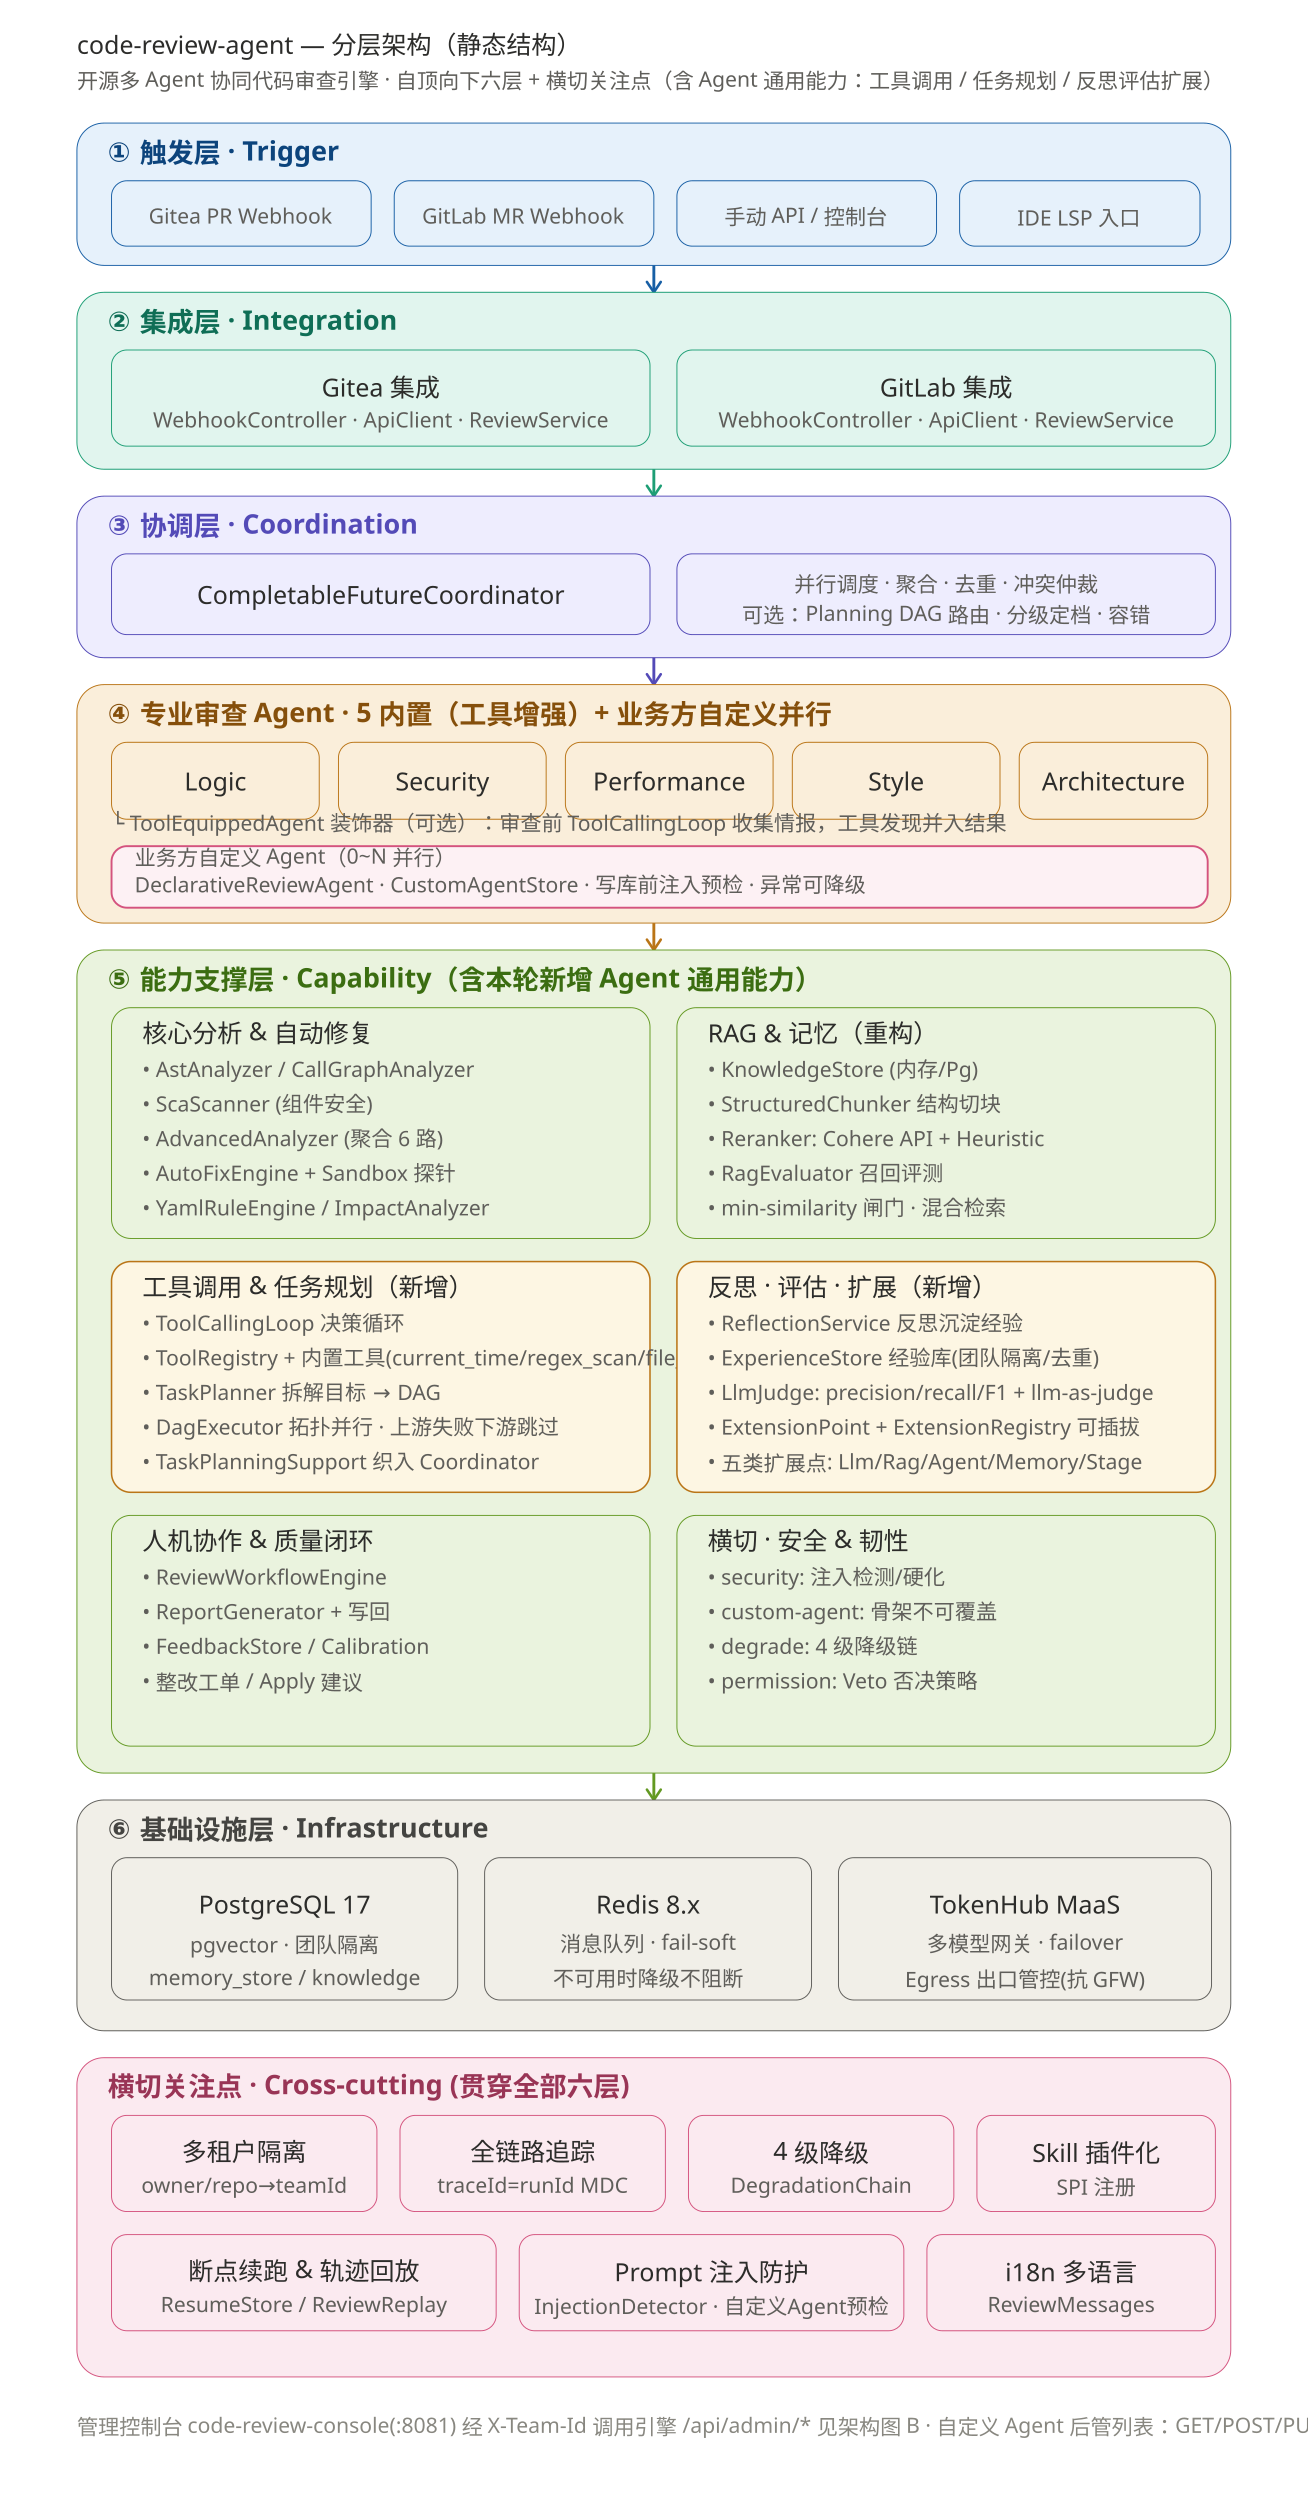
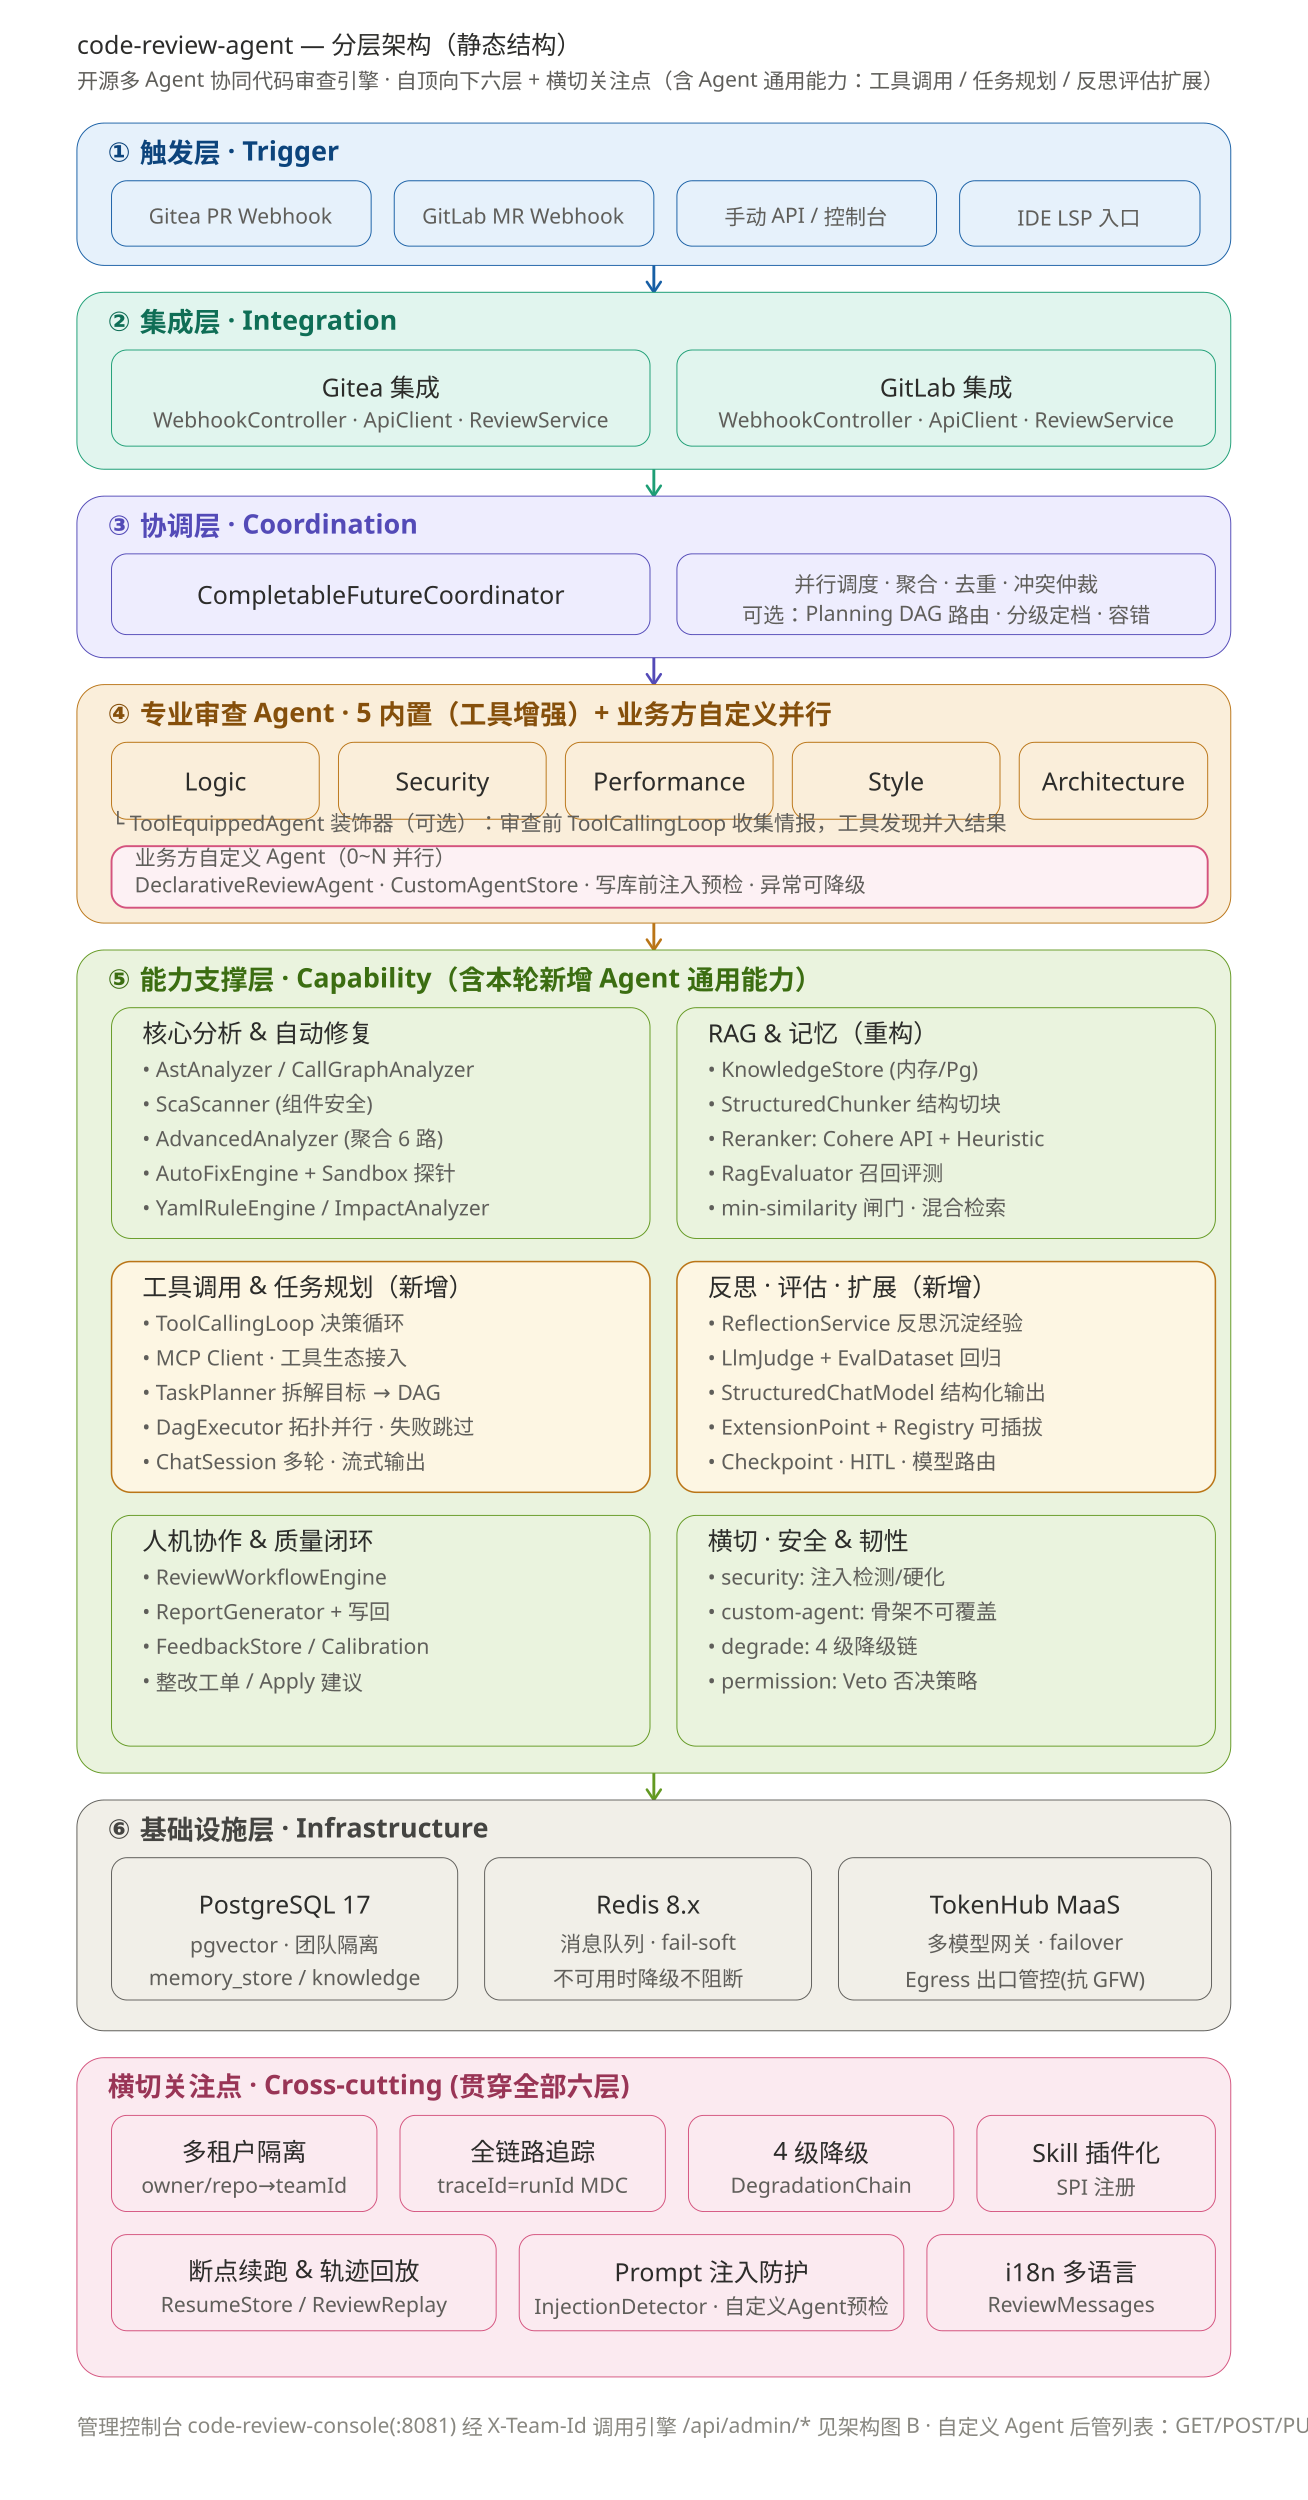
<svg xmlns="http://www.w3.org/2000/svg" viewBox="0 0 680 1300" width="100%" font-family="'Segoe UI',system-ui,sans-serif">
  <defs>
    <marker id="arrow" viewBox="0 0 10 10" refX="8" refY="5" markerWidth="6" markerHeight="6" orient="auto-start-reverse">
      <path d="M2 1L8 5L2 9" fill="none" stroke="context-stroke" stroke-width="1.5" stroke-linecap="round" stroke-linejoin="round" />
    </marker>
  </defs>
  <style>
    text{font-family:'Segoe UI',system-ui,sans-serif}
    .th{font-size:13px;font-weight:500;fill:#2C2C2A}
    .ts{font-size:11px;fill:#5F5E5A}
    .cap{font-size:11px;fill:#888780}
    .lay{font-size:14px;font-weight:600}
    .a{stroke-width:1.5;fill:none;marker-end:url(#arrow)}
  </style>
  <text class="th" x="40" y="28" font-size="15">code-review-agent — 分层架构（静态结构）</text>
  <text class="ts" x="40" y="46">开源多 Agent 协同代码审查引擎 · 自顶向下六层 + 横切关注点（含 Agent 通用能力：工具调用 / 任务规划 / 反思评估扩展）</text>
  <rect x="40" y="64" width="600" height="74" rx="14" fill="#E6F1FB" stroke="#185FA5" stroke-width="0.5" />
  <text class="lay" x="56" y="84" fill="#0C447C">① 触发层 · Trigger</text>
  <rect x="58" y="94" width="135" height="34" rx="8" fill="#E6F1FB" stroke="#185FA5" stroke-width="0.5" />
  <text class="ts" x="125" y="112" text-anchor="middle" dominant-baseline="central">Gitea PR Webhook</text>
  <rect x="205" y="94" width="135" height="34" rx="8" fill="#E6F1FB" stroke="#185FA5" stroke-width="0.5" />
  <text class="ts" x="272" y="112" text-anchor="middle" dominant-baseline="central">GitLab MR Webhook</text>
  <rect x="352" y="94" width="135" height="34" rx="8" fill="#E6F1FB" stroke="#185FA5" stroke-width="0.5" />
  <text class="ts" x="419" y="112" text-anchor="middle" dominant-baseline="central">手动 API / 控制台</text>
  <rect x="499" y="94" width="125" height="34" rx="8" fill="#E6F1FB" stroke="#185FA5" stroke-width="0.5" />
  <text class="ts" x="561" y="112" text-anchor="middle" dominant-baseline="central">IDE LSP 入口</text>
  <path class="a" d="M340 138 L340 152" stroke="#185FA5" />
  <rect x="40" y="152" width="600" height="92" rx="14" fill="#E1F5EE" stroke="#1D9E75" stroke-width="0.5" />
  <text class="lay" x="56" y="172" fill="#0F6E56">② 集成层 · Integration</text>
  <rect x="58" y="182" width="280" height="50" rx="8" fill="#E1F5EE" stroke="#1D9E75" stroke-width="0.5" />
  <text class="th" x="198" y="200" text-anchor="middle" dominant-baseline="central">Gitea 集成</text>
  <text class="ts" x="198" y="218" text-anchor="middle" dominant-baseline="central">WebhookController · ApiClient · ReviewService</text>
  <rect x="352" y="182" width="280" height="50" rx="8" fill="#E1F5EE" stroke="#1D9E75" stroke-width="0.5" />
  <text class="th" x="492" y="200" text-anchor="middle" dominant-baseline="central">GitLab 集成</text>
  <text class="ts" x="492" y="218" text-anchor="middle" dominant-baseline="central">WebhookController · ApiClient · ReviewService</text>
  <path class="a" d="M340 244 L340 258" stroke="#1D9E75" />
  <rect x="40" y="258" width="600" height="84" rx="14" fill="#EEEDFE" stroke="#534AB7" stroke-width="0.5" />
  <text class="lay" x="56" y="278" fill="#534AB7">③ 协调层 · Coordination</text>
  <rect x="58" y="288" width="280" height="42" rx="8" fill="#EEEDFE" stroke="#534AB7" stroke-width="0.5" />
  <text class="th" x="198" y="309" text-anchor="middle" dominant-baseline="central">CompletableFutureCoordinator</text>
  <rect x="352" y="288" width="280" height="42" rx="8" fill="#EEEDFE" stroke="#534AB7" stroke-width="0.5" />
  <text class="ts" x="492" y="303" text-anchor="middle" dominant-baseline="central">并行调度 · 聚合 · 去重 · 冲突仲裁</text>
  <text class="ts" x="492" y="319" text-anchor="middle" dominant-baseline="central">可选：Planning DAG 路由 · 分级定档 · 容错</text>
  <path class="a" d="M340 342 L340 356" stroke="#534AB7" />
  <rect x="40" y="356" width="600" height="124" rx="14" fill="#FAEEDA" stroke="#BA7517" stroke-width="0.5" />
  <text class="lay" x="56" y="376" fill="#854F0B">④ 专业审查 Agent · 5 内置（工具增强）+ 业务方自定义并行</text>
  <rect x="58" y="386" width="108" height="40" rx="8" fill="#FAEEDA" stroke="#BA7517" stroke-width="0.5" />
  <text class="th" x="112" y="406" text-anchor="middle" dominant-baseline="central">Logic</text>
  <rect x="176" y="386" width="108" height="40" rx="8" fill="#FAEEDA" stroke="#BA7517" stroke-width="0.5" />
  <text class="th" x="230" y="406" text-anchor="middle" dominant-baseline="central">Security</text>
  <rect x="294" y="386" width="108" height="40" rx="8" fill="#FAEEDA" stroke="#BA7517" stroke-width="0.5" />
  <text class="th" x="348" y="406" text-anchor="middle" dominant-baseline="central">Performance</text>
  <rect x="412" y="386" width="108" height="40" rx="8" fill="#FAEEDA" stroke="#BA7517" stroke-width="0.5" />
  <text class="th" x="466" y="406" text-anchor="middle" dominant-baseline="central">Style</text>
  <rect x="530" y="386" width="98" height="40" rx="8" fill="#FAEEDA" stroke="#BA7517" stroke-width="0.5" />
  <text class="th" x="579" y="406" text-anchor="middle" dominant-baseline="central">Architecture</text>
  <text class="ts" x="58" y="432" fill="#854F0B">└ ToolEquippedAgent 装饰器（可选）：审查前 ToolCallingLoop 收集情报，工具发现并入结果</text>
  <rect x="58" y="440" width="570" height="32" rx="8" fill="#FDF1F4" stroke="#D4537E" stroke-width="1" />
  <text class="ts" x="70" y="450" fill="#993556">业务方自定义 Agent（0~N 并行）</text>
  <text class="ts" x="70" y="464">DeclarativeReviewAgent · CustomAgentStore · 写库前注入预检 · 异常可降级</text>
  <path class="a" d="M340 480 L340 494" stroke="#BA7517" />
  <rect x="40" y="494" width="600" height="428" rx="14" fill="#EAF3DE" stroke="#639922" stroke-width="0.5" />
  <text class="lay" x="56" y="514" fill="#3B6D11">⑤ 能力支撑层 · Capability（含本轮新增 Agent 通用能力）</text>
  <rect x="58" y="524" width="280" height="120" rx="10" fill="#EAF3DE" stroke="#639922" stroke-width="0.5" />
  <text class="th" x="74" y="542" fill="#27500A">核心分析 &amp; 自动修复</text>
  <text class="ts" x="74" y="560">• AstAnalyzer / CallGraphAnalyzer</text>
  <text class="ts" x="74" y="578">• ScaScanner (组件安全)</text>
  <text class="ts" x="74" y="596">• AdvancedAnalyzer (聚合 6 路)</text>
  <text class="ts" x="74" y="614">• AutoFixEngine + Sandbox 探针</text>
  <text class="ts" x="74" y="632">• YamlRuleEngine / ImpactAnalyzer</text>
  <rect x="352" y="524" width="280" height="120" rx="10" fill="#EAF3DE" stroke="#639922" stroke-width="0.5" />
  <text class="th" x="368" y="542" fill="#27500A">RAG &amp; 记忆（重构）</text>
  <text class="ts" x="368" y="560">• KnowledgeStore (内存/Pg)</text>
  <text class="ts" x="368" y="578">• StructuredChunker 结构切块</text>
  <text class="ts" x="368" y="596">• Reranker: Cohere API + Heuristic</text>
  <text class="ts" x="368" y="614">• RagEvaluator 召回评测</text>
  <text class="ts" x="368" y="632">• min-similarity 闸门 · 混合检索</text>
  <rect x="58" y="656" width="280" height="120" rx="10" fill="#FDF6E3" stroke="#BA7517" stroke-width="0.8" />
  <text class="th" x="74" y="674" fill="#854F0B">工具调用 &amp; 任务规划（新增）</text>
  <text class="ts" x="74" y="692">• ToolCallingLoop 决策循环</text>
-   <text class="ts" x="74" y="710">• ToolRegistry + 内置工具(current_time/regex_scan/file_read)</text>
+   <text class="ts" x="74" y="710">• MCP Client · 工具生态接入</text>
  <text class="ts" x="74" y="728">• TaskPlanner 拆解目标 → DAG</text>
-   <text class="ts" x="74" y="746">• DagExecutor 拓扑并行 · 上游失败下游跳过</text>
-   <text class="ts" x="74" y="764">• TaskPlanningSupport 织入 Coordinator</text>
+   <text class="ts" x="74" y="746">• DagExecutor 拓扑并行 · 失败跳过</text>
+   <text class="ts" x="74" y="764">• ChatSession 多轮 · 流式输出</text>
  <rect x="352" y="656" width="280" height="120" rx="10" fill="#FDF6E3" stroke="#BA7517" stroke-width="0.8" />
  <text class="th" x="368" y="674" fill="#854F0B">反思 · 评估 · 扩展（新增）</text>
  <text class="ts" x="368" y="692">• ReflectionService 反思沉淀经验</text>
-   <text class="ts" x="368" y="710">• ExperienceStore 经验库(团队隔离/去重)</text>
-   <text class="ts" x="368" y="728">• LlmJudge: precision/recall/F1 + llm-as-judge</text>
-   <text class="ts" x="368" y="746">• ExtensionPoint + ExtensionRegistry 可插拔</text>
-   <text class="ts" x="368" y="764">• 五类扩展点: Llm/Rag/Agent/Memory/Stage</text>
+   <text class="ts" x="368" y="710">• LlmJudge + EvalDataset 回归</text>
+   <text class="ts" x="368" y="728">• StructuredChatModel 结构化输出</text>
+   <text class="ts" x="368" y="746">• ExtensionPoint + Registry 可插拔</text>
+   <text class="ts" x="368" y="764">• Checkpoint · HITL · 模型路由</text>
  <rect x="58" y="788" width="280" height="120" rx="10" fill="#EAF3DE" stroke="#639922" stroke-width="0.5" />
  <text class="th" x="74" y="806" fill="#27500A">人机协作 &amp; 质量闭环</text>
  <text class="ts" x="74" y="824">• ReviewWorkflowEngine</text>
  <text class="ts" x="74" y="842">• ReportGenerator + 写回</text>
  <text class="ts" x="74" y="860">• FeedbackStore / Calibration</text>
  <text class="ts" x="74" y="878">• 整改工单 / Apply 建议</text>
  <rect x="352" y="788" width="280" height="120" rx="10" fill="#EAF3DE" stroke="#639922" stroke-width="0.5" />
  <text class="th" x="368" y="806" fill="#27500A">横切 · 安全 &amp; 韧性</text>
  <text class="ts" x="368" y="824">• security: 注入检测/硬化</text>
  <text class="ts" x="368" y="842">• custom-agent: 骨架不可覆盖</text>
  <text class="ts" x="368" y="860">• degrade: 4 级降级链</text>
  <text class="ts" x="368" y="878">• permission: Veto 否决策略</text>
  <path class="a" d="M340 922 L340 936" stroke="#639922" />
  <rect x="40" y="936" width="600" height="120" rx="14" fill="#F1EFE8" stroke="#5F5E5A" stroke-width="0.5" />
  <text class="lay" x="56" y="956" fill="#444441">⑥ 基础设施层 · Infrastructure</text>
  <rect x="58" y="966" width="180" height="74" rx="8" fill="#F1EFE8" stroke="#5F5E5A" stroke-width="0.5" />
  <text class="th" x="148" y="990" text-anchor="middle" dominant-baseline="central">PostgreSQL 17</text>
  <text class="ts" x="148" y="1010" text-anchor="middle" dominant-baseline="central">pgvector · 团队隔离</text>
  <text class="ts" x="148" y="1028" text-anchor="middle" dominant-baseline="central">memory_store / knowledge</text>
  <rect x="252" y="966" width="170" height="74" rx="8" fill="#F1EFE8" stroke="#5F5E5A" stroke-width="0.5" />
  <text class="th" x="337" y="990" text-anchor="middle" dominant-baseline="central">Redis 8.x</text>
  <text class="ts" x="337" y="1010" text-anchor="middle" dominant-baseline="central">消息队列 · fail-soft</text>
  <text class="ts" x="337" y="1028" text-anchor="middle" dominant-baseline="central">不可用时降级不阻断</text>
  <rect x="436" y="966" width="194" height="74" rx="8" fill="#F1EFE8" stroke="#5F5E5A" stroke-width="0.5" />
  <text class="th" x="533" y="990" text-anchor="middle" dominant-baseline="central">TokenHub MaaS</text>
  <text class="ts" x="533" y="1010" text-anchor="middle" dominant-baseline="central">多模型网关 · failover</text>
  <text class="ts" x="533" y="1028" text-anchor="middle" dominant-baseline="central">Egress 出口管控(抗 GFW)</text>
  <rect x="40" y="1070" width="600" height="166" rx="14" fill="#FBEAF0" stroke="#D4537E" stroke-width="0.5" />
  <text class="lay" x="56" y="1090" fill="#993556">横切关注点 · Cross-cutting (贯穿全部六层)</text>
  <rect x="58" y="1100" width="138" height="50" rx="8" fill="#FBEAF0" stroke="#D4537E" stroke-width="0.5" />
  <text class="th" x="127" y="1118" text-anchor="middle" dominant-baseline="central">多租户隔离</text>
  <text class="ts" x="127" y="1136" text-anchor="middle" dominant-baseline="central">owner/repo→teamId</text>
  <rect x="208" y="1100" width="138" height="50" rx="8" fill="#FBEAF0" stroke="#D4537E" stroke-width="0.5" />
  <text class="th" x="277" y="1118" text-anchor="middle" dominant-baseline="central">全链路追踪</text>
  <text class="ts" x="277" y="1136" text-anchor="middle" dominant-baseline="central">traceId=runId MDC</text>
  <rect x="358" y="1100" width="138" height="50" rx="8" fill="#FBEAF0" stroke="#D4537E" stroke-width="0.5" />
  <text class="th" x="427" y="1118" text-anchor="middle" dominant-baseline="central">4 级降级</text>
  <text class="ts" x="427" y="1136" text-anchor="middle" dominant-baseline="central">DegradationChain</text>
  <rect x="508" y="1100" width="124" height="50" rx="8" fill="#FBEAF0" stroke="#D4537E" stroke-width="0.5" />
  <text class="th" x="570" y="1118" text-anchor="middle" dominant-baseline="central">Skill 插件化</text>
  <text class="ts" x="570" y="1136" text-anchor="middle" dominant-baseline="central">SPI 注册</text>
  <rect x="58" y="1162" width="200" height="50" rx="8" fill="#FBEAF0" stroke="#D4537E" stroke-width="0.5" />
  <text class="th" x="158" y="1180" text-anchor="middle" dominant-baseline="central">断点续跑 &amp; 轨迹回放</text>
  <text class="ts" x="158" y="1198" text-anchor="middle" dominant-baseline="central">ResumeStore / ReviewReplay</text>
  <rect x="270" y="1162" width="200" height="50" rx="8" fill="#FBEAF0" stroke="#D4537E" stroke-width="0.5" />
  <text class="th" x="370" y="1180" text-anchor="middle" dominant-baseline="central">Prompt 注入防护</text>
  <text class="ts" x="370" y="1198" text-anchor="middle" dominant-baseline="central">InjectionDetector · 自定义Agent预检</text>
  <rect x="482" y="1162" width="150" height="50" rx="8" fill="#FBEAF0" stroke="#D4537E" stroke-width="0.5" />
  <text class="th" x="557" y="1180" text-anchor="middle" dominant-baseline="central">i18n 多语言</text>
  <text class="ts" x="557" y="1198" text-anchor="middle" dominant-baseline="central">ReviewMessages</text>
  <text class="cap" x="40" y="1266">管理控制台 code-review-console(:8081) 经 X-Team-Id 调用引擎 /api/admin/* 见架构图 B · 自定义 Agent 后管列表：GET/POST/PUT/DELETE /api/admin/agents · 新能力开关：review.planning.enabled / review.reflection.enabled / review.eval.enabled / review.tools.agent-loop.enabled（默认关）</text>
</svg>
